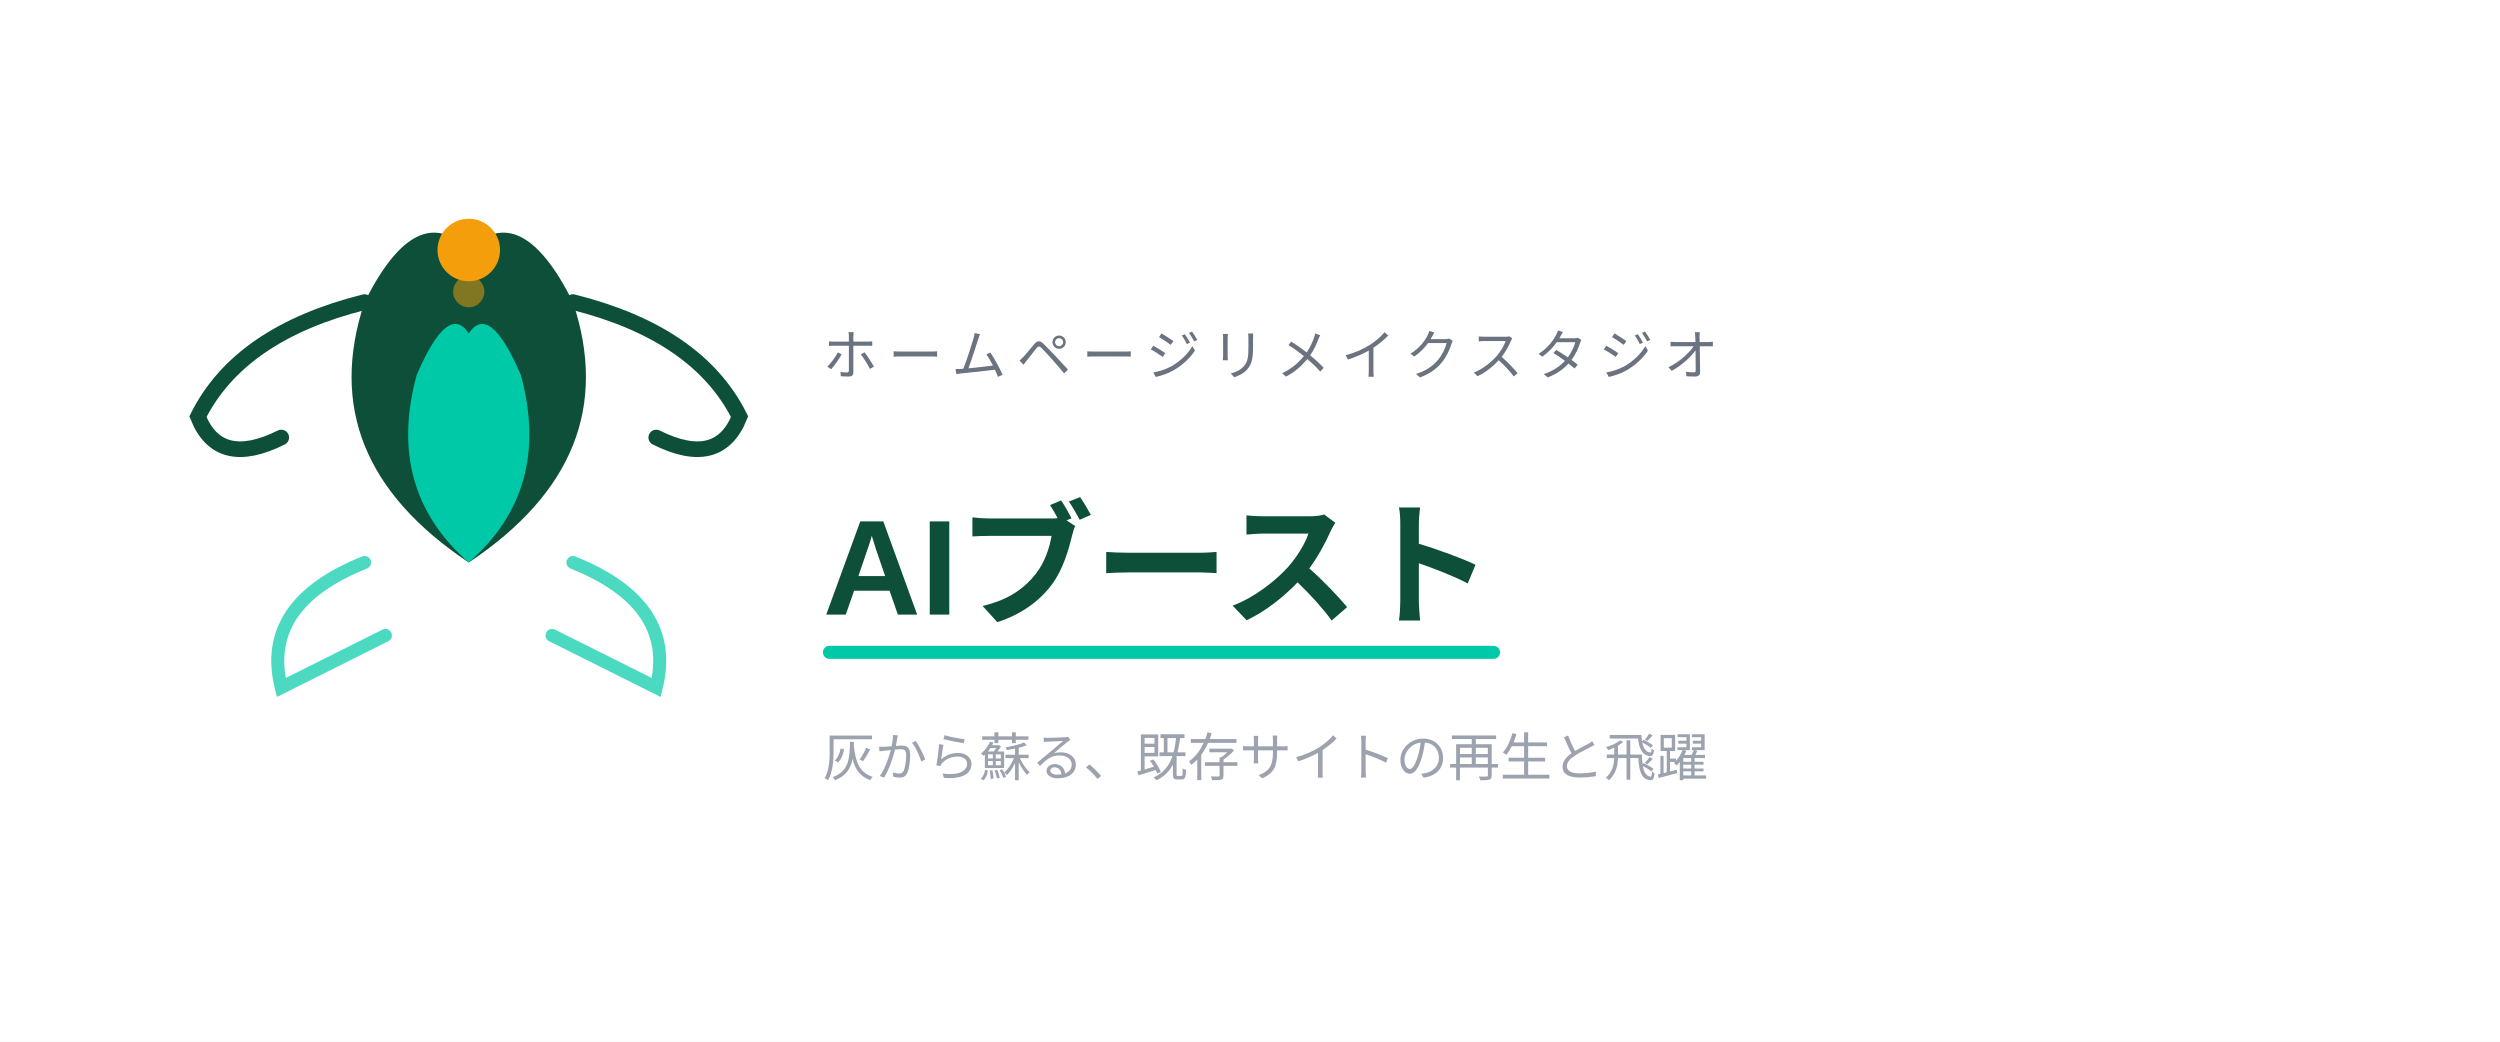
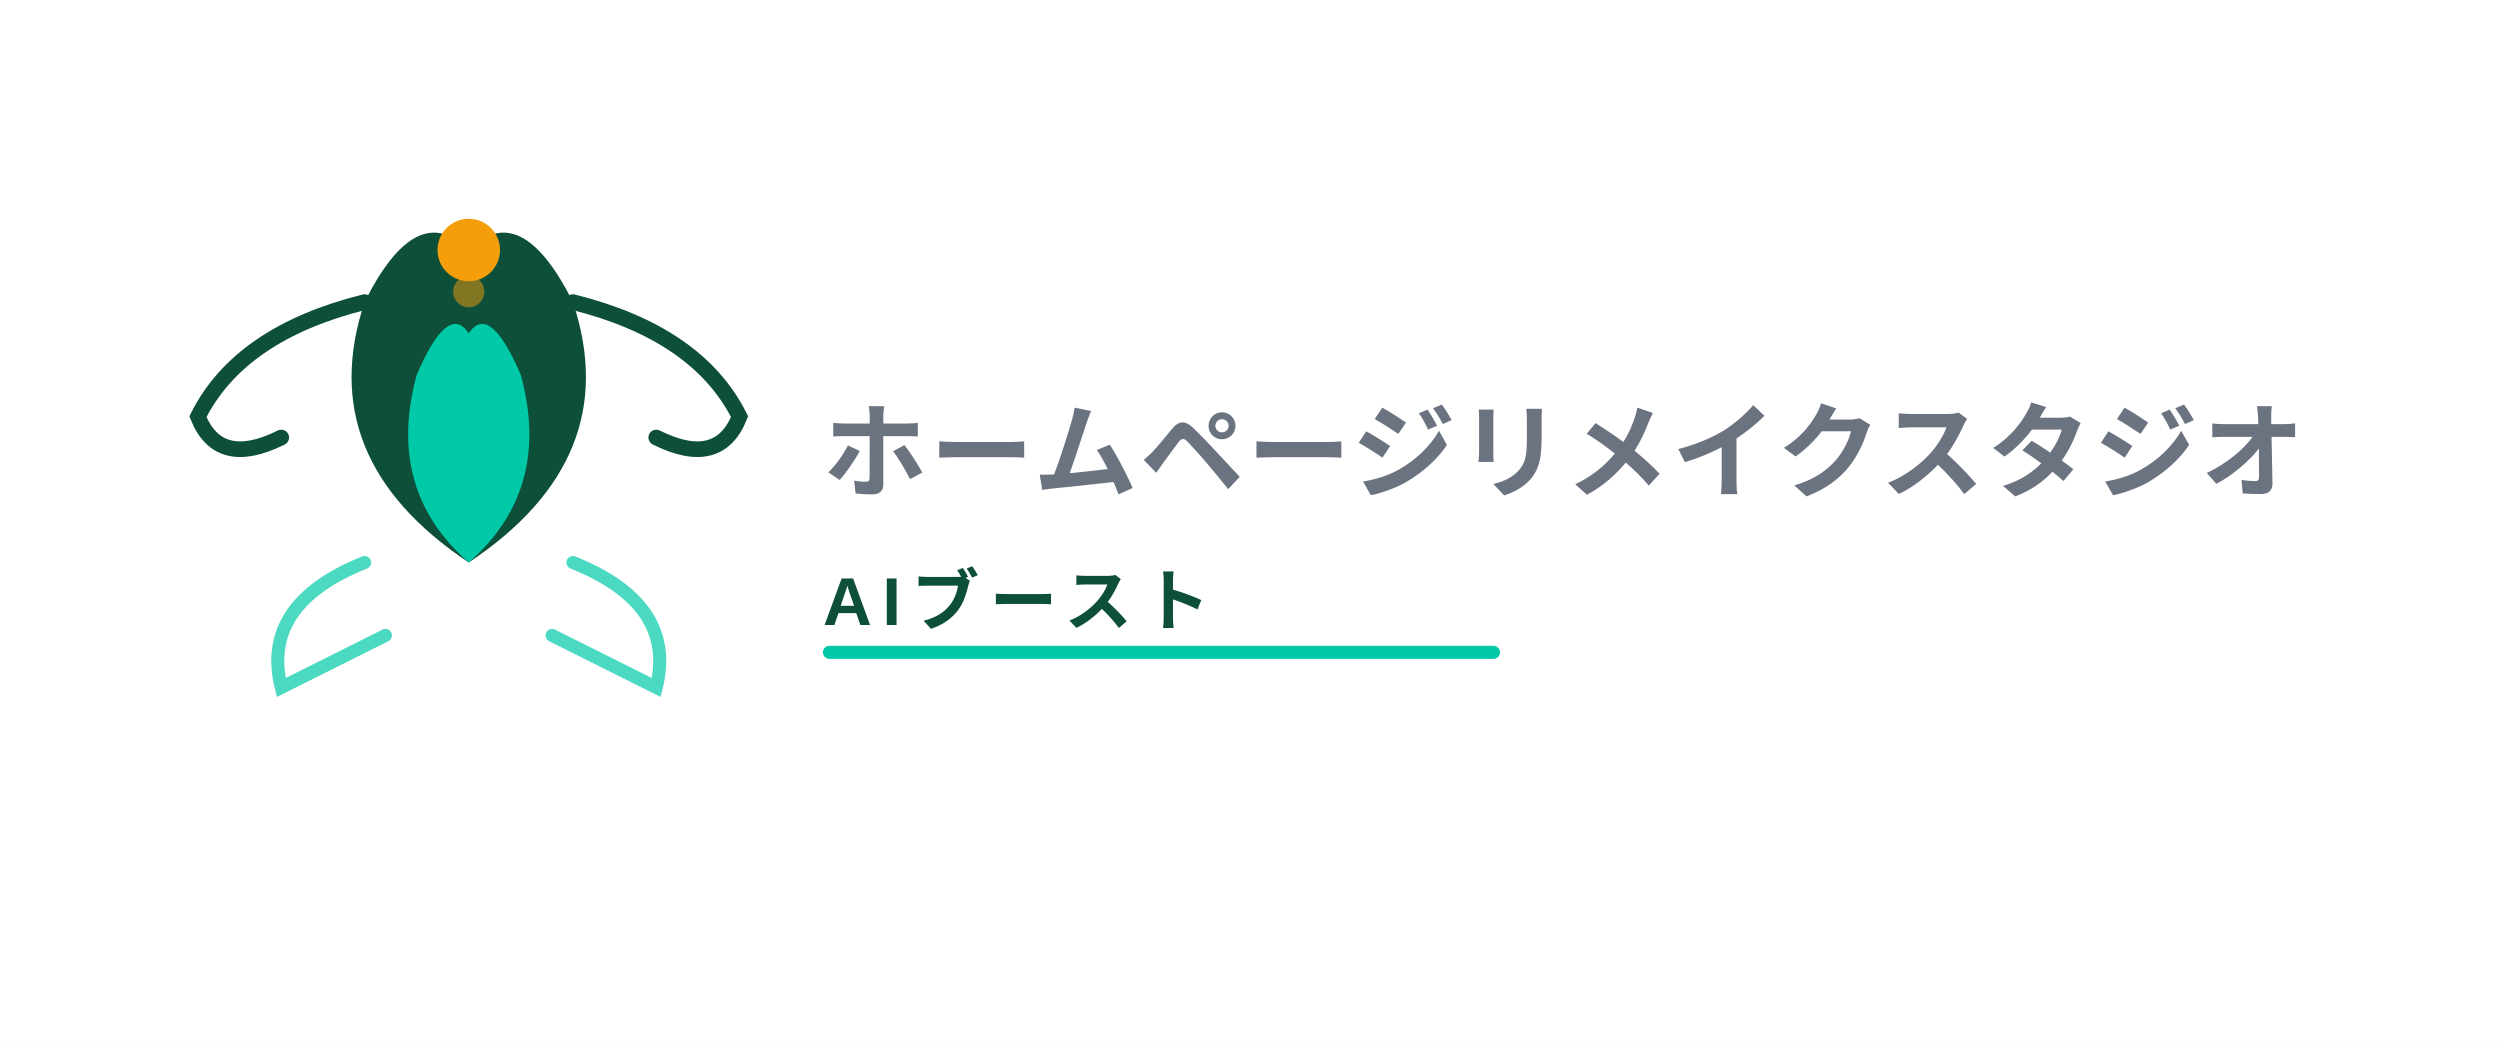
<svg xmlns="http://www.w3.org/2000/svg" viewBox="0 0 480 200" width="480" height="200">
  <rect width="480" height="200" fill="white" />
  <g transform="translate(90,108)">
    <path d="M 0 0 Q -30 -20 -20 -50 Q -10 -70 0 -60 Q 10 -70 20 -50 Q 30 -20 0 0 Z" fill="#0D4F38" />
    <path d="M 0 0 Q -16 -14 -10 -36 Q -4 -50 0 -44 Q 4 -50 10 -36 Q 16 -14 0 0 Z" fill="#00C9A7" />
    <path d="M -20 -50 Q -44 -44 -52 -28 Q -48 -18 -36 -24" fill="none" stroke="#0D4F38" stroke-width="3" stroke-linecap="round" />
    <path d="M 20 -50 Q 44 -44 52 -28 Q 48 -18 36 -24" fill="none" stroke="#0D4F38" stroke-width="3" stroke-linecap="round" />
    <path d="M -20 0 Q -40 8 -36 24 L -16 14" fill="none" stroke="#00C9A7" stroke-width="2.5" stroke-linecap="round" opacity="0.7" />
    <path d="M 20 0 Q 40 8 36 24 L 16 14" fill="none" stroke="#00C9A7" stroke-width="2.5" stroke-linecap="round" opacity="0.7" />
    <circle cx="0" cy="-60" r="6" fill="#F59E0B" />
    <circle cx="0" cy="-52" r="3" fill="#F59E0B" opacity="0.5" />
  </g>
-   <text x="158" y="72" font-family="'Helvetica Neue',Arial,'Noto Sans JP',sans-serif" font-size="10.5" fill="#6B7280" letter-spacing="2">ホームページリメイクスタジオ</text>
-   <text x="158" y="118" font-family="'Helvetica Neue',Arial,sans-serif" font-size="26" font-weight="800" fill="#0D4F38">AIブースト</text>
  <rect x="158" y="124" width="130" height="2.5" fill="#00C9A7" rx="1.25" />
-   <text x="158" y="149" font-family="'Helvetica Neue',Arial,'Noto Sans JP',sans-serif" font-size="10" fill="#9CA3AF">灰から蘇る、既存サイトの再生と飛躍</text>
+   <text x="158.0" y="94" font-family="'Helvetica Neue', Arial, 'Noto Sans JP', sans-serif" font-size="20" font-weight="800" fill="#6B7280" letter-spacing="0.5">ホームページリメイクスタジオ</text>
+   <text x="158.0" y="120" font-family="'Helvetica Neue', Arial, sans-serif" font-size="13" font-weight="600" fill="#0D4F38" letter-spacing="2">AIブースト</text>
</svg>
